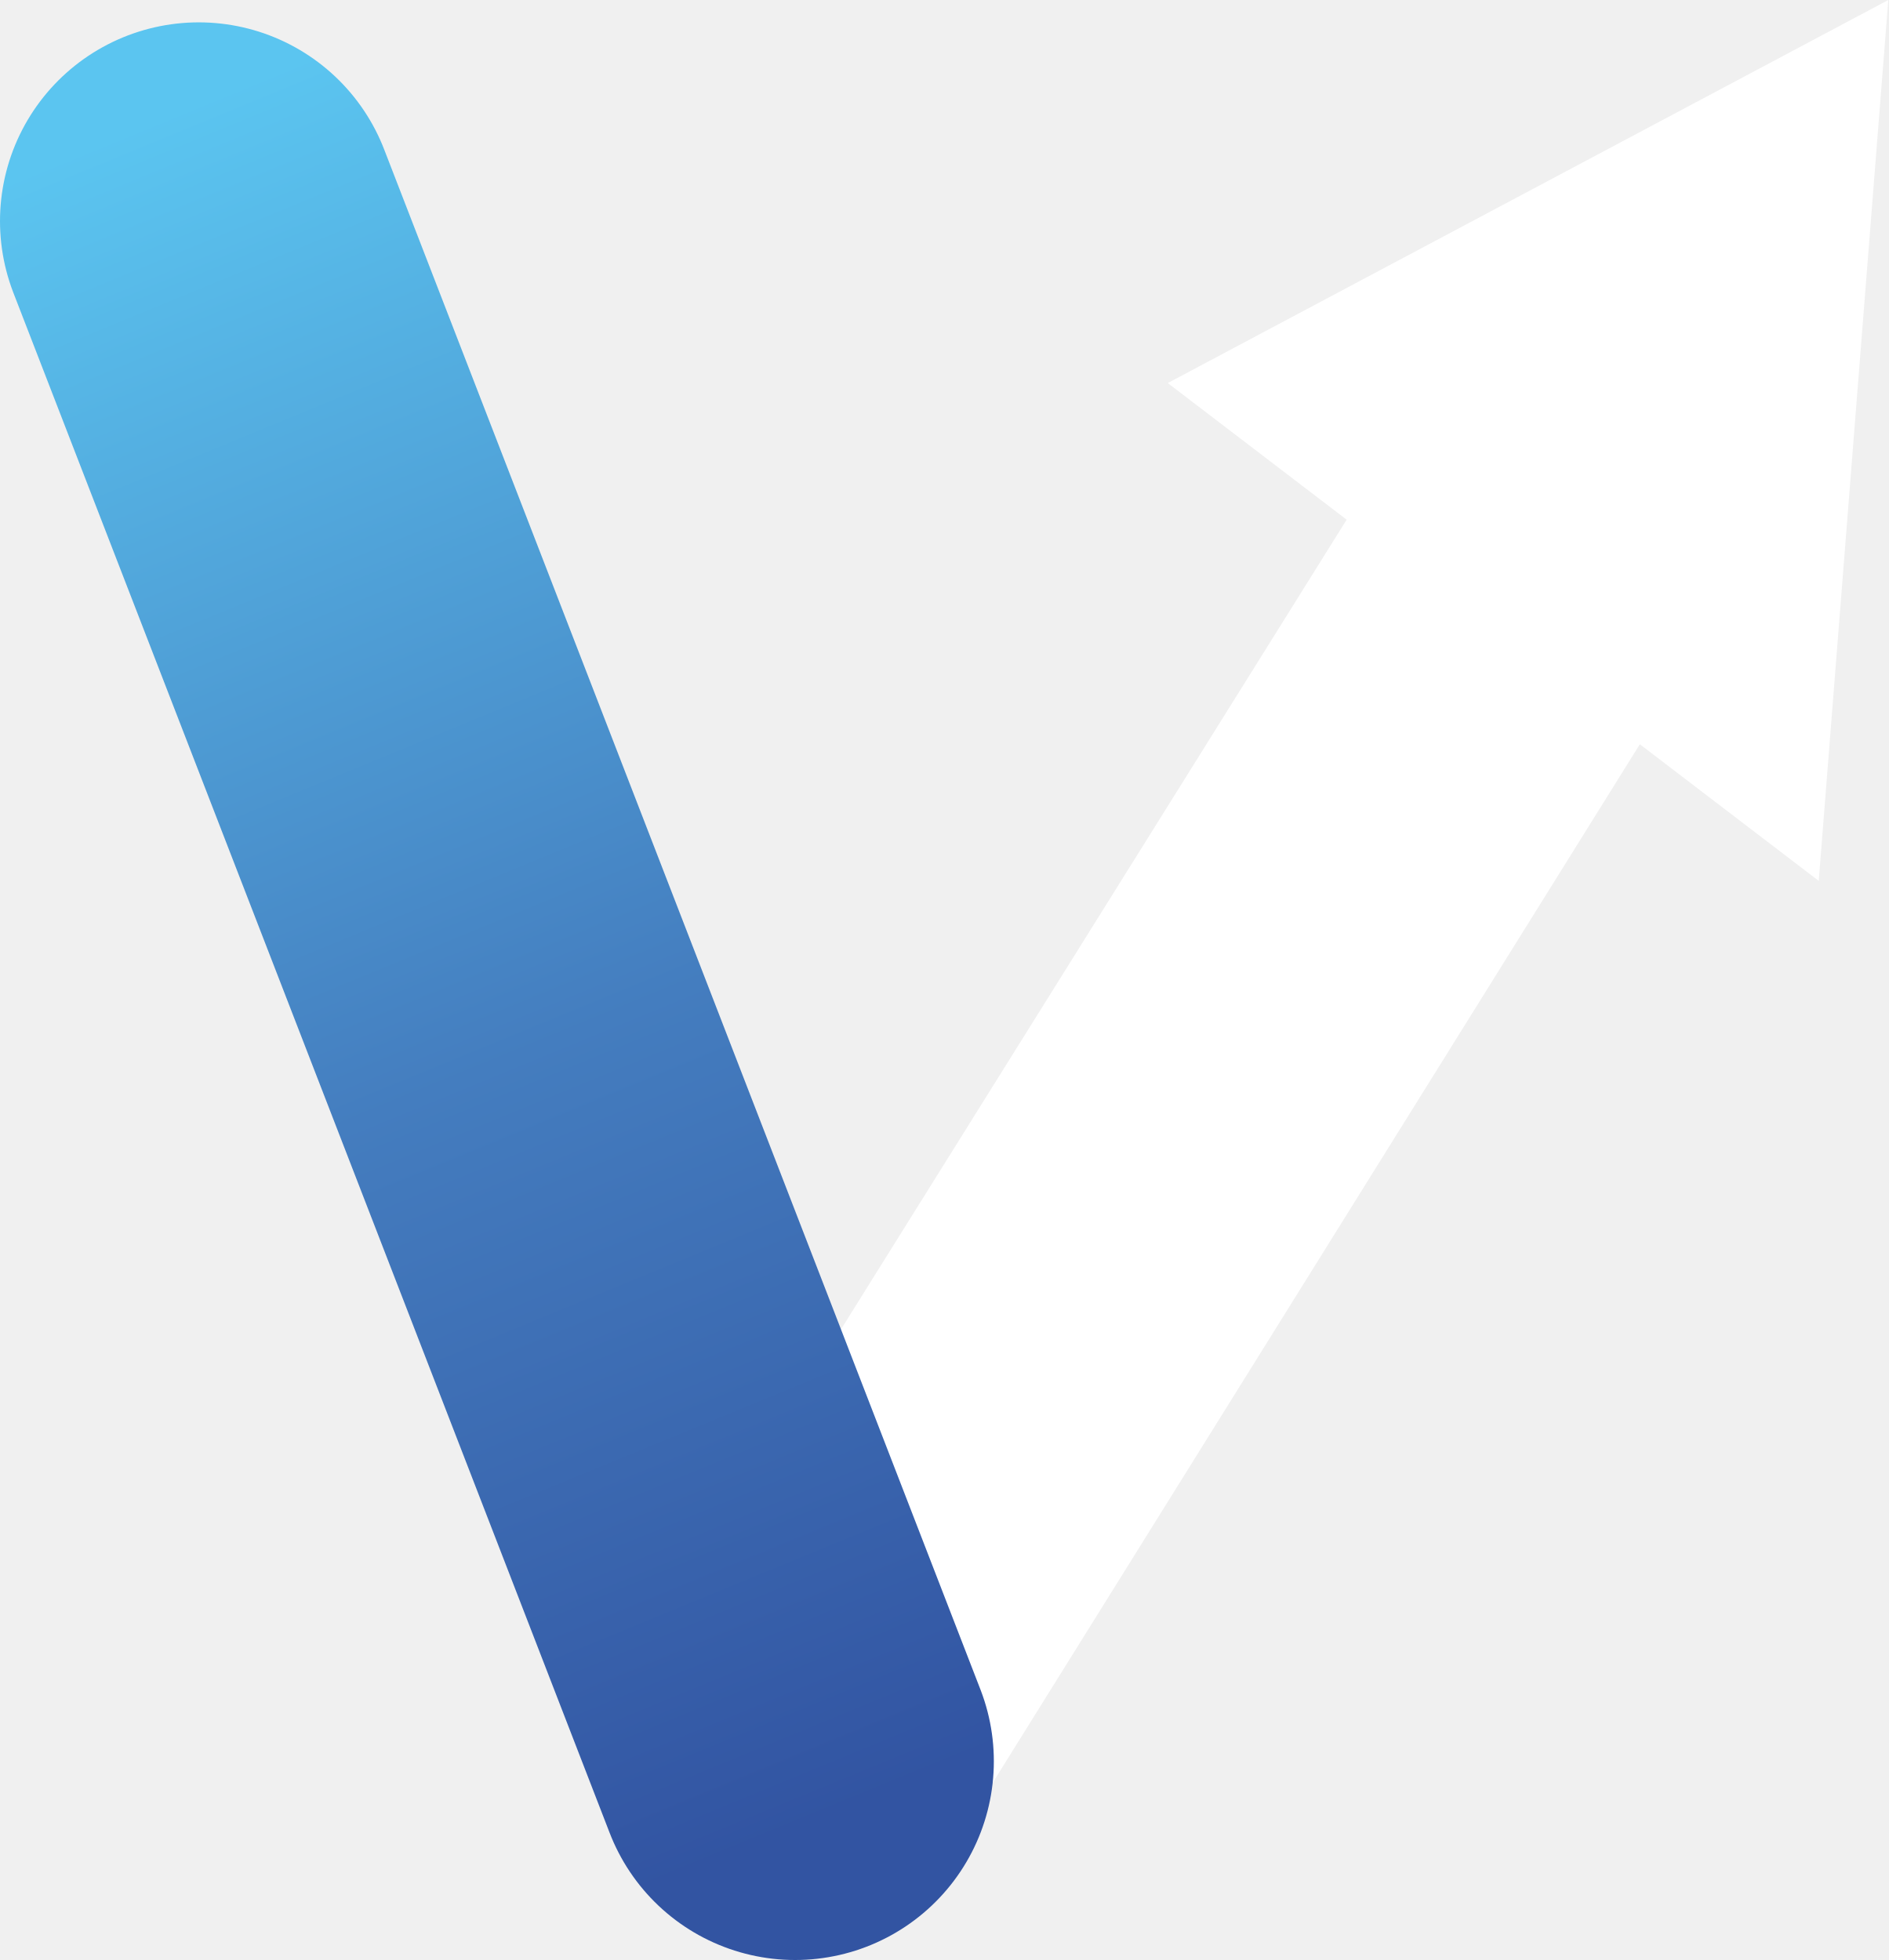
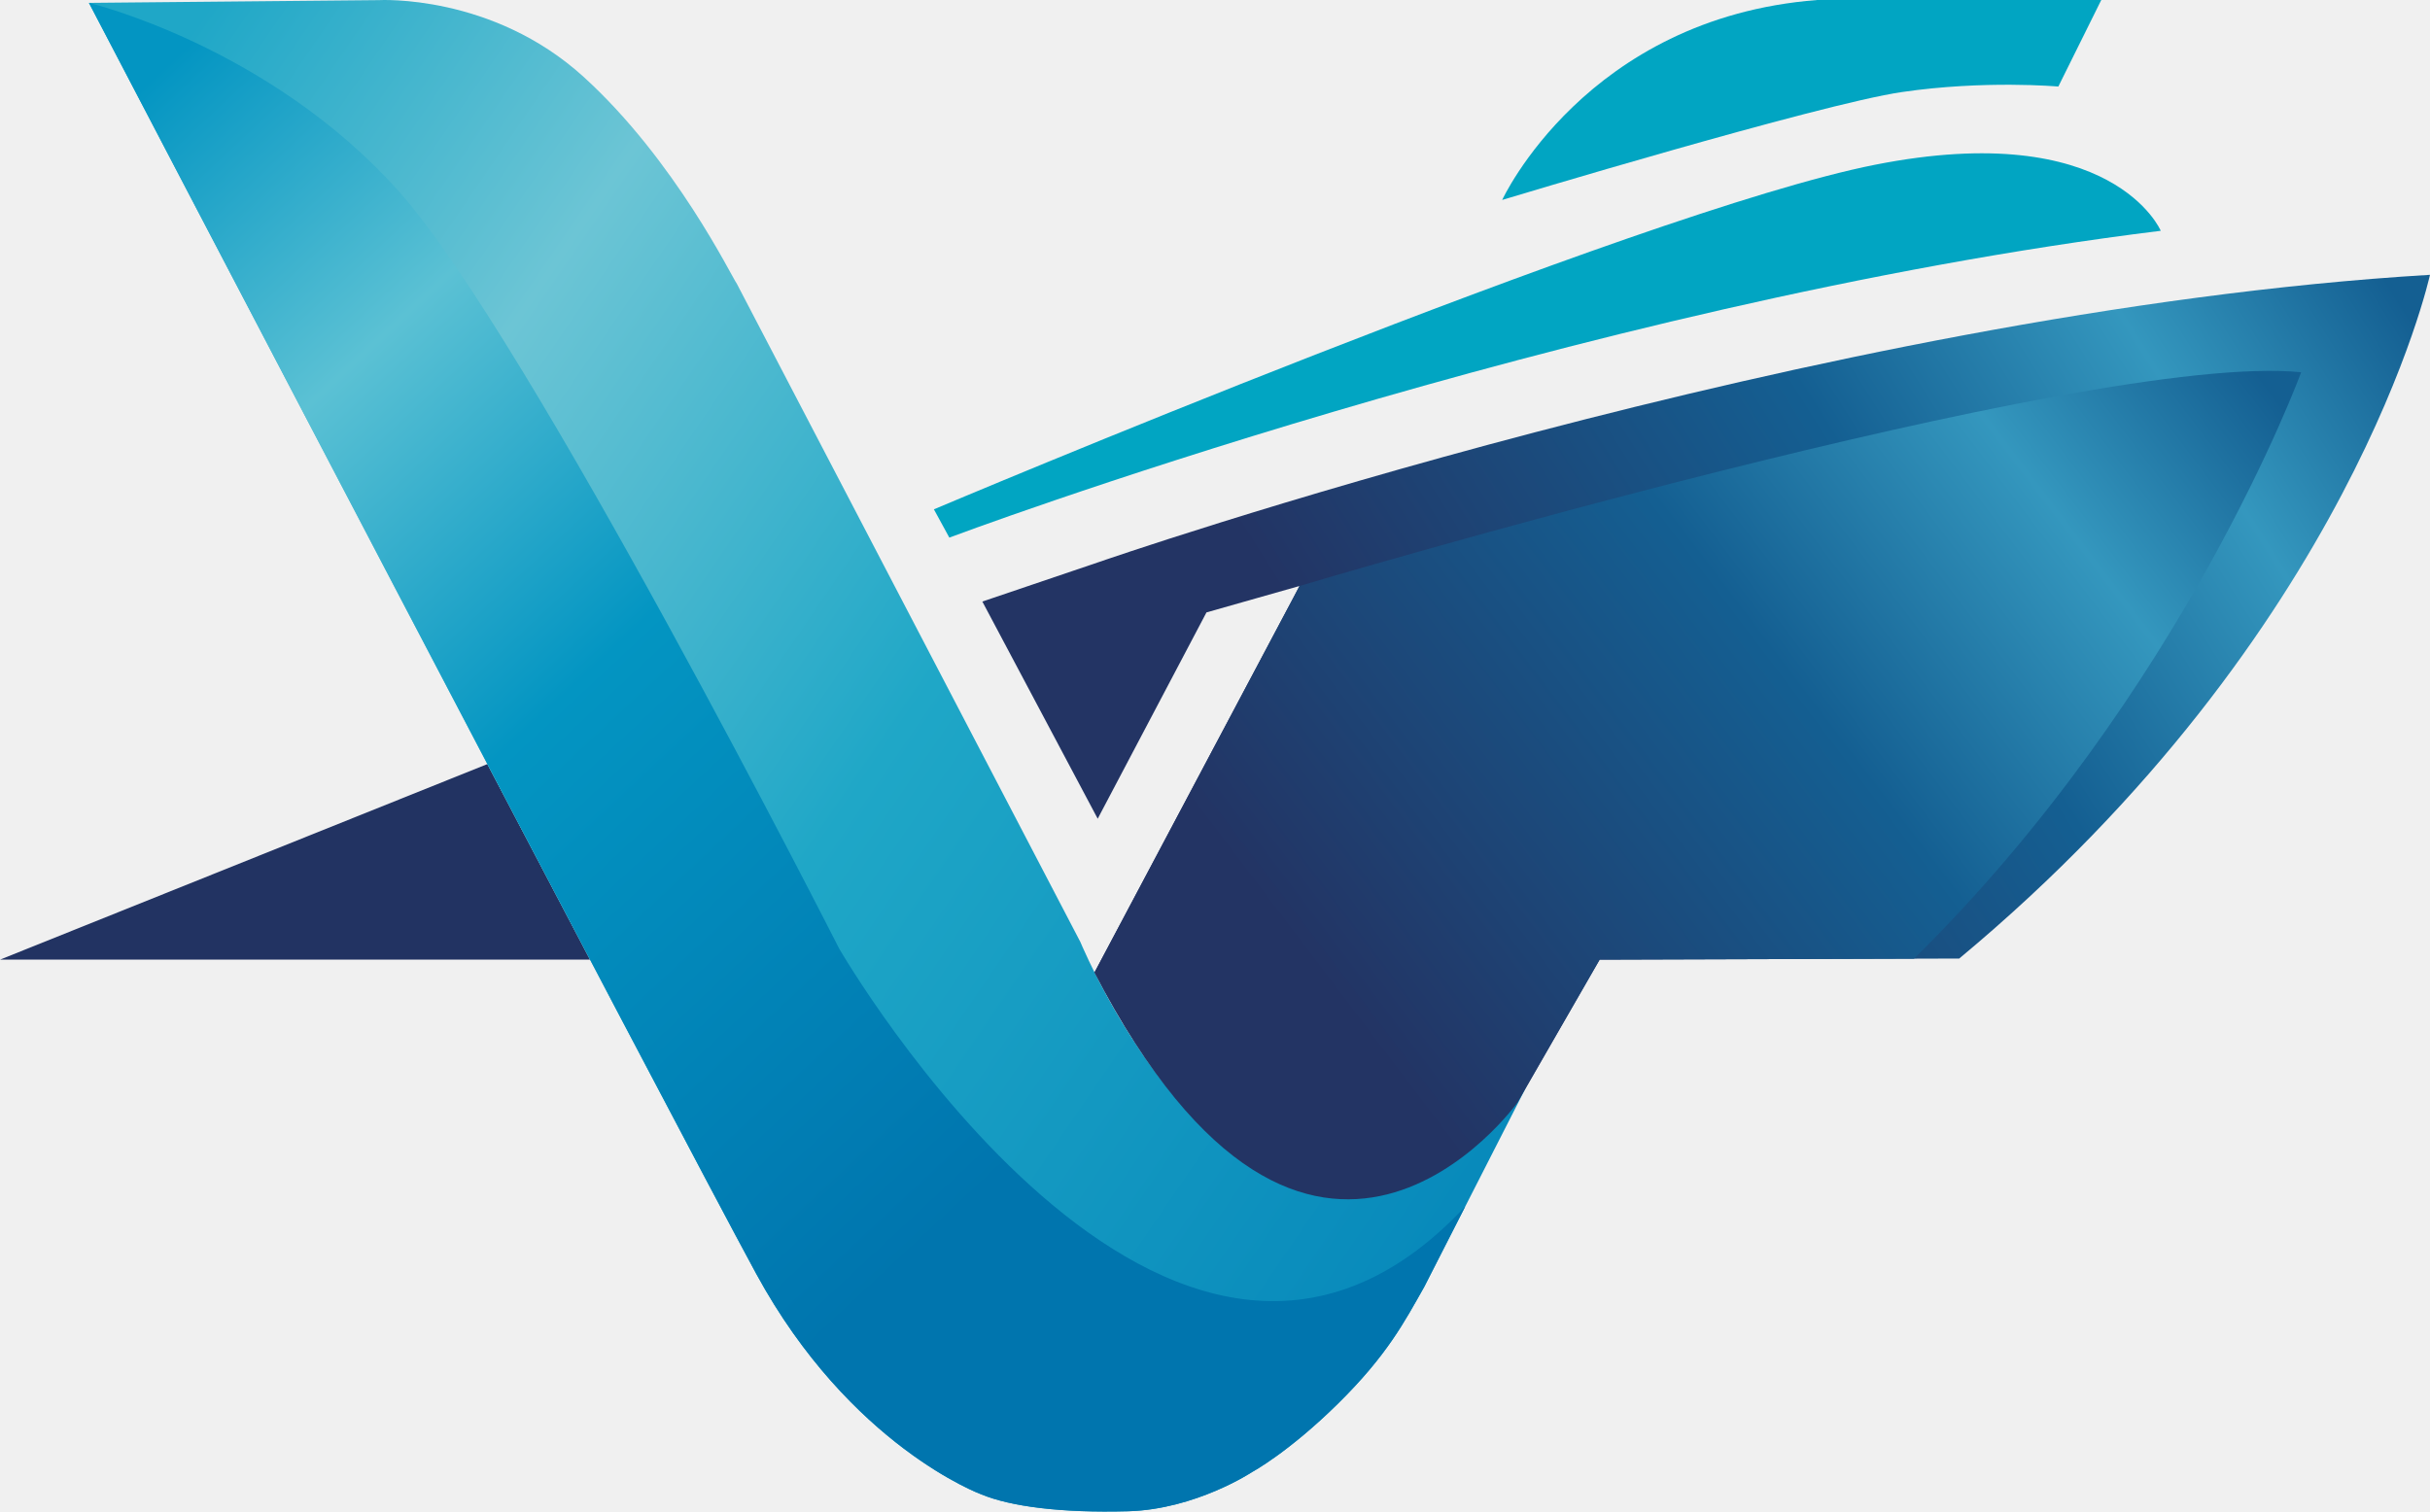
- <svg xmlns="http://www.w3.org/2000/svg" id="_Слой_1" data-name="Слой 1" viewBox="0 0 38 39.45">
+ <svg xmlns="http://www.w3.org/2000/svg" xmlns:xlink="http://www.w3.org/1999/xlink" id="Ribbon" viewBox="0 0 1126.71 701.05">
  <defs>
    <style>
      .cls-1 {
-         fill: #fff;
+         fill: url(#_Безымянный_градиент_118);
      }

      .cls-2 {
-         fill: none;
-         stroke: url(#_Безымянный_градиент_5);
-         stroke-linecap: round;
-         stroke-linejoin: round;
-         stroke-width: 8px;
+         fill: url(#_Новый_образец_градиента_4-2);
+       }
+ 
+       .cls-3 {
+         fill: #01a5c2;
+       }
+ 
+       .cls-4 {
+         fill: #223362;
+       }
+ 
+       .cls-5 {
+         fill: url(#_Новый_образец_градиента_4);
+       }
+ 
+       .cls-6 {
+         fill: url(#_Новый_образец_градиента_2);
      }
    </style>
-     <linearGradient id="_Безымянный_градиент_5" data-name="Безымянный градиент 5" x1="-2350.06" y1="3666.81" x2="-2336.06" y2="3632.81" gradientTransform="translate(2352.883 3669.331) scale(1 -1)" gradientUnits="userSpaceOnUse">
-       <stop offset="0" stop-color="#5bc5f0" />
-       <stop offset=".55" stop-color="#447dbf" />
-       <stop offset="1" stop-color="#3254a2" />
+     <linearGradient id="_Безымянный_градиент_118" data-name="Безымянный градиент 118" x1="12.82" y1="126.21" x2="761.42" y2="637.87" gradientUnits="userSpaceOnUse">
+       <stop offset="0" stop-color="#1fa7c7" />
+       <stop offset=".22" stop-color="#6cc5d5" />
+       <stop offset=".5" stop-color="#1fa7c7" />
+       <stop offset="1" stop-color="#0080b7" />
    </linearGradient>
+     <linearGradient id="_Новый_образец_градиента_2" data-name="Новый образец градиента 2" x1="36.35" y1="68.18" x2="473.46" y2="536.94" gradientUnits="userSpaceOnUse">
+       <stop offset="0" stop-color="#0395c2" />
+       <stop offset=".25" stop-color="#5bc1d4" />
+       <stop offset=".53" stop-color="#0395c2" />
+       <stop offset="1" stop-color="#0075ae" />
+     </linearGradient>
+     <linearGradient id="_Новый_образец_градиента_4" data-name="Новый образец градиента 4" x1="1090.49" y1="104.52" x2="657.47" y2="377.2" gradientUnits="userSpaceOnUse">
+       <stop offset="0" stop-color="#145f92" />
+       <stop offset=".22" stop-color="#3497be" />
+       <stop offset=".5" stop-color="#145f92" />
+       <stop offset="1" stop-color="#233464" />
+     </linearGradient>
+     <linearGradient id="_Новый_образец_градиента_4-2" data-name="Новый образец градиента 4" x1="1025.67" y1="145.27" x2="615.11" y2="456.76" xlink:href="#_Новый_образец_градиента_4" />
  </defs>
-   <path class="cls-1" d="M19,37.45l14-22.47,3.6,2.75,1.4-17.73-14.5,7.71,3.6,2.75-14.1,22.58,6,4.41Z" />
-   <path class="cls-2" d="M4,4.45l12,31" />
+   <polygon class="cls-4" points="225.97 354.38 0 445.08 273.57 445.08 225.97 354.38" />
+   <path class="cls-3" d="M433.02,236.23l7.15,13.11s289.02-108.6,561.7-142.3c0,0-22.13-52.43-132.43-30.64s-436.43,159.83-436.43,159.83Z" />
+   <path class="cls-3" d="M696.51,92.74S735.32,8.37,842.55,0h131.74l-19.91,40.14s-34.21-3.06-72.51,2.55-185.36,50.04-185.36,50.04Z" />
+   <path class="cls-1" d="M350.64,590.78C313.84,523.22,41.23,1.33,41.23,1.33L175.66.06s52.47-3.06,94.98,35.62,68.68,92.81,70.98,95.87l159.32,305.36s86.72,210.38,206.89,66.89l-47.49,93.11c-9.02,15.91-17.02,31.49-40,54.13s-39.74,31.66-39.74,31.66c0,0-26.21,17.36-57.53,18.21s-54.47-2.21-68.09-7.83c0,0-60.77-22.3-104.34-102.3Z" />
+   <path class="cls-6" d="M454.98,693.08c13.62,5.62,36.77,8.68,68.08,7.83,31.32-.85,57.53-18.21,57.53-18.21,0,0,16.77-9.02,39.74-31.66,22.98-22.64,30.98-38.21,40-54.13l19.04-37.33h0c-136.62,146.16-290.27-119.61-290.27-119.61,0,0-144-283.91-204.26-351.32C124.6,21.25,41.23,1.33,41.23,1.33c0,0,272.6,521.89,309.4,589.45,43.57,80,104.34,102.3,104.34,102.3Z" />
+   <path class="cls-5" d="M507.5,450.99l91.99-173.4,3.06-5.81-43.15,12.26-50.43,95.68-53.49-100.72,53.87-18.26s334.7-116.43,617.35-133.28c0,0-35.99,165.45-218.28,317.11l-166.72.51-33.87,58.72s-99.85,141.29-200.33-52.81Z" />
+   <path class="cls-2" d="M602.55,271.78l-3.06,5.81-91.99,173.4c100.49,194.11,196.16,60.3,196.16,60.3l38.04-66.21,145.77-.45c125.19-123.34,179.5-271.98,179.5-271.98-98.81-9.96-464.43,99.13-464.43,99.13Z" />
</svg>
